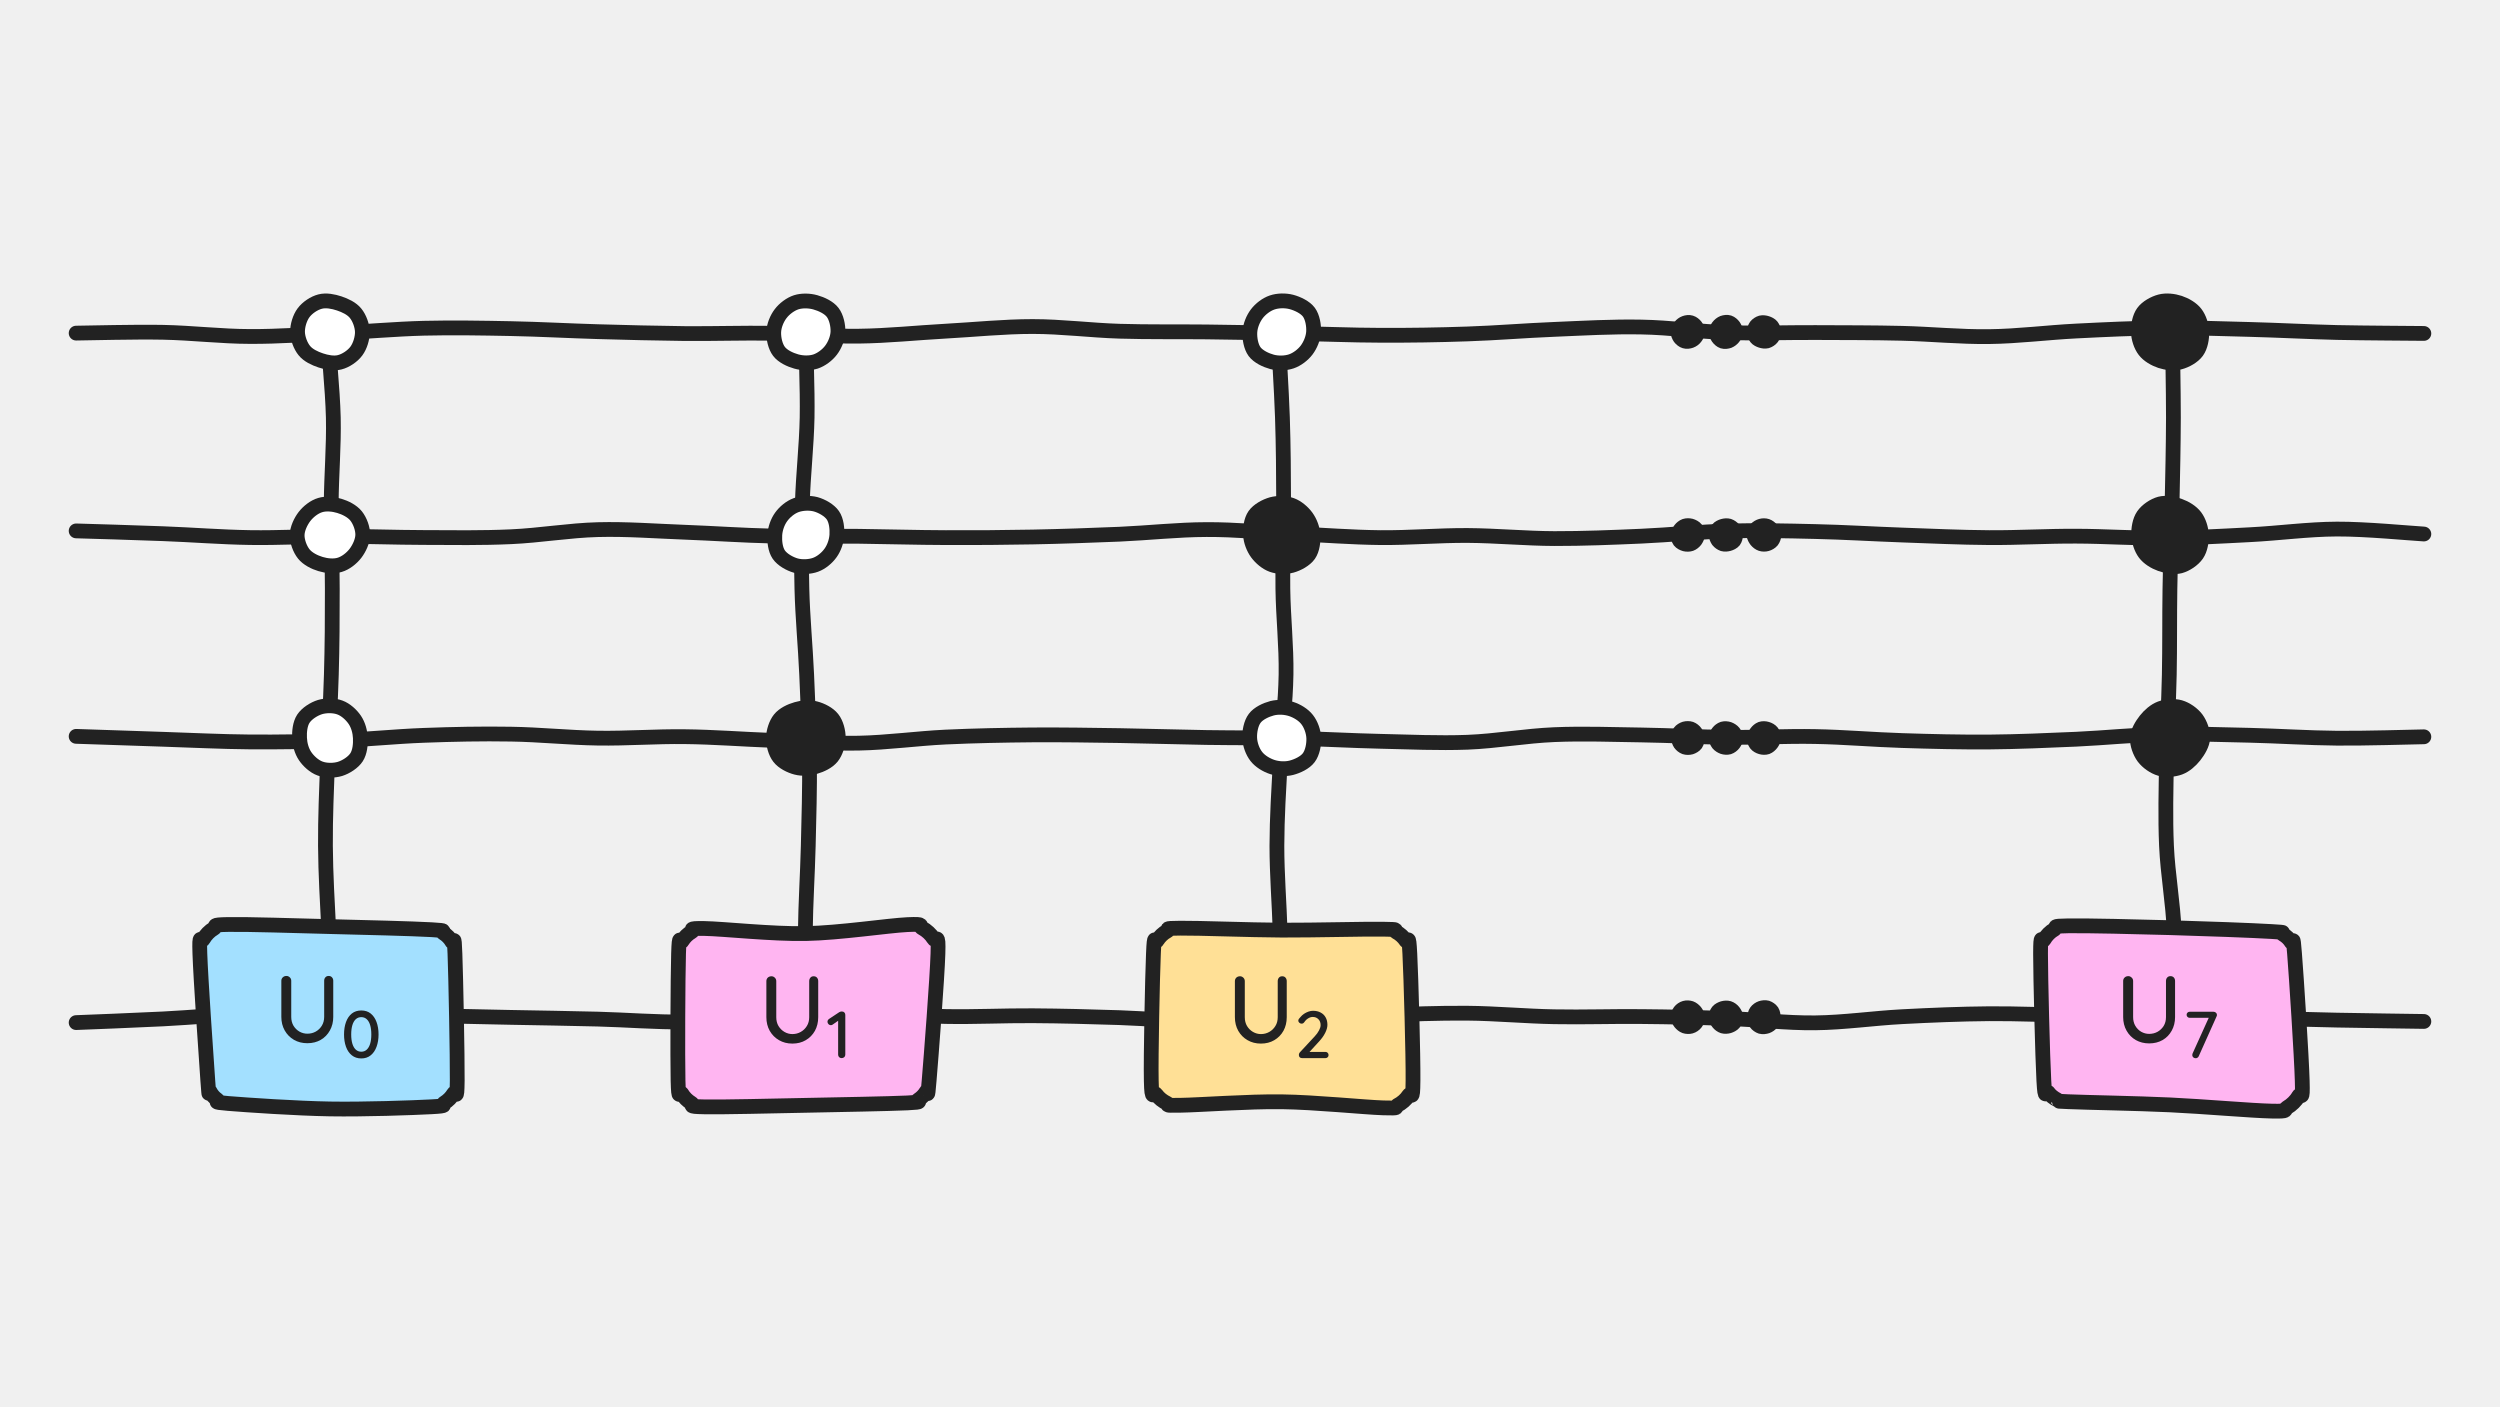
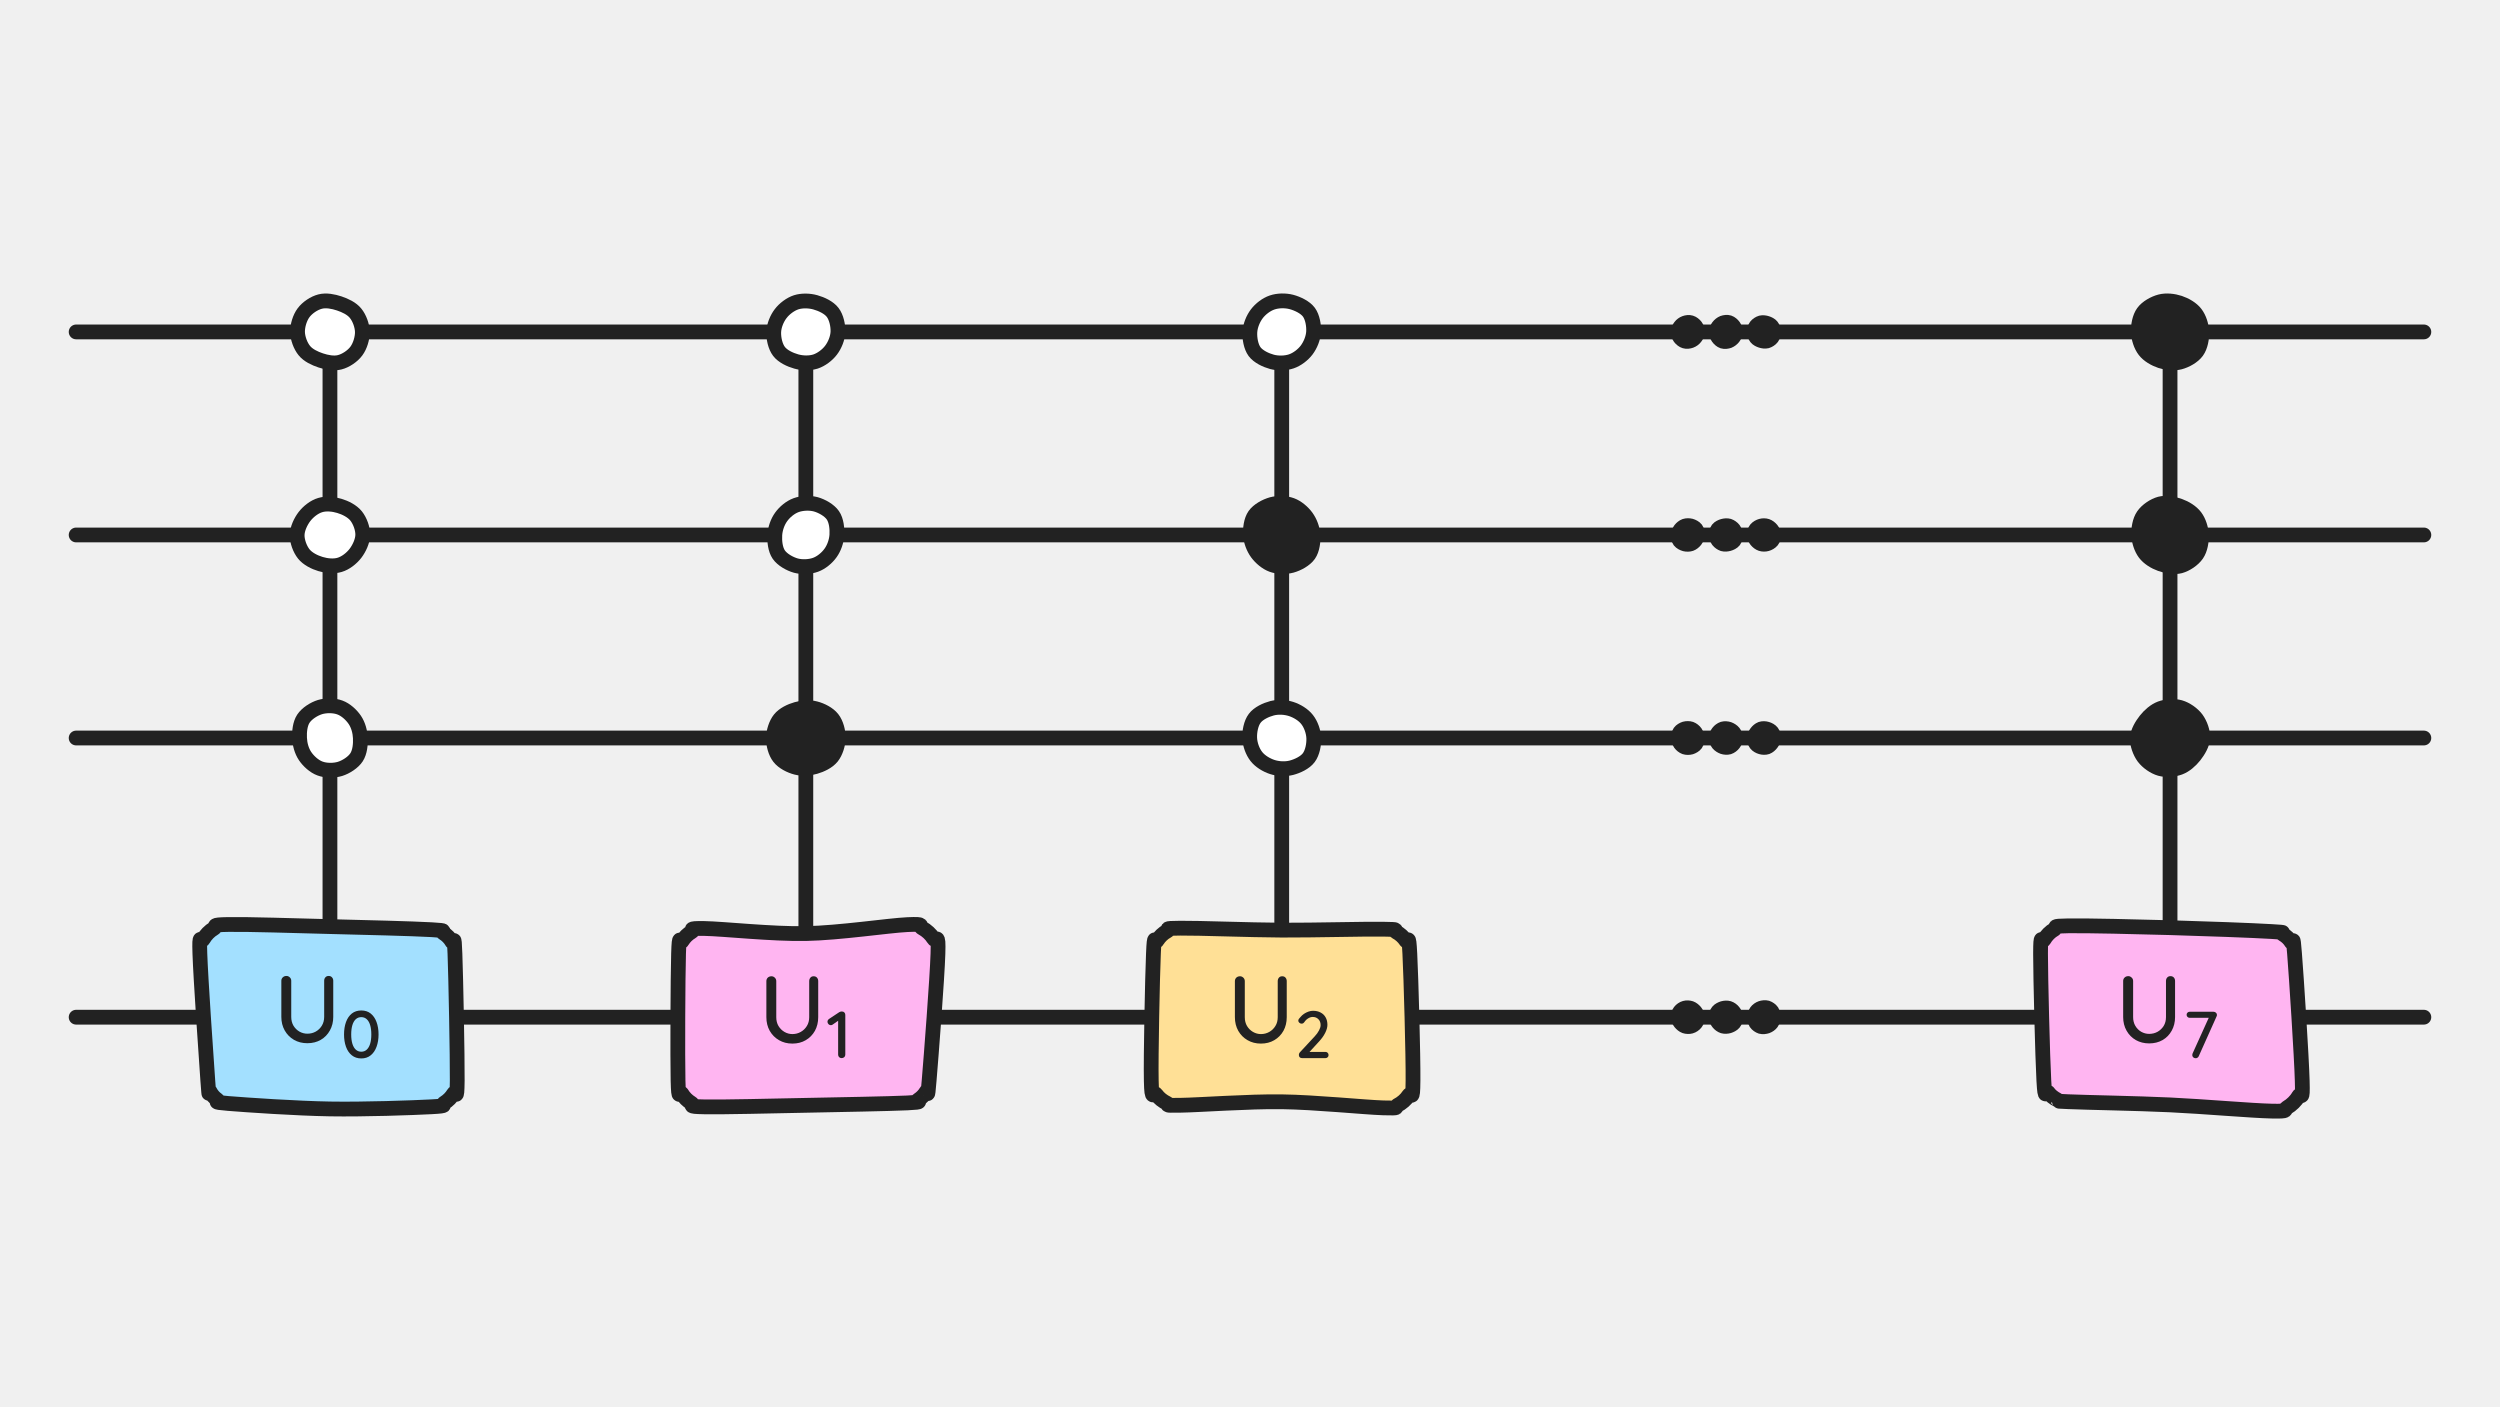
<svg xmlns="http://www.w3.org/2000/svg" viewBox="-12 -52.31 394 221.62" width="394" height="221.62">
  <g stroke-linecap="round" stroke-linejoin="round">
-     <path d="M0,0.19C2.28,0.17 9.14,-0.03 13.7,0.06C18.27,0.15 22.84,0.71 27.41,0.72C31.98,0.74 36.54,0.39 41.11,0.17C45.68,-0.04 50.25,-0.46 54.81,-0.58C59.38,-0.69 63.95,-0.61 68.52,-0.52C73.09,-0.43 77.65,-0.17 82.22,-0.04C86.79,0.09 91.36,0.21 95.93,0.26C100.49,0.3 105.06,0.14 109.63,0.21C114.2,0.28 118.77,0.73 123.33,0.67C127.9,0.62 132.47,0.13 137.04,-0.12C141.6,-0.37 146.17,-0.85 150.74,-0.85C155.31,-0.85 159.88,-0.25 164.44,-0.11C169.01,0.03 173.58,-0.05 178.15,0C182.72,0.06 187.28,0.14 191.85,0.23C196.42,0.32 200.99,0.52 205.56,0.53C210.12,0.55 214.69,0.48 219.26,0.32C223.83,0.17 228.4,-0.22 232.96,-0.4C237.53,-0.59 242.1,-0.86 246.67,-0.77C251.23,-0.69 255.8,-0.04 260.37,0.11C264.94,0.25 269.51,0.08 274.07,0.1C278.64,0.12 283.21,0.11 287.78,0.22C292.35,0.33 296.91,0.8 301.48,0.74C306.05,0.69 310.62,0.09 315.19,-0.14C319.75,-0.37 324.32,-0.59 328.89,-0.63C333.46,-0.68 338.02,-0.51 342.59,-0.39C347.16,-0.27 351.73,-0.02 356.3,0.09C360.86,0.19 367.72,0.21 370,0.24" fill="none" stroke="#222222" stroke-width="2.33" />
-     <path d="M0,31.36C2.28,31.43 9.14,31.62 13.7,31.8C18.27,31.97 22.84,32.34 27.41,32.41C31.98,32.48 36.54,32.21 41.11,32.21C45.68,32.21 50.25,32.39 54.81,32.4C59.38,32.42 63.95,32.49 68.52,32.28C73.09,32.08 77.65,31.28 82.22,31.16C86.79,31.04 91.36,31.4 95.93,31.57C100.49,31.74 105.06,32.07 109.63,32.17C114.2,32.28 118.77,32.17 123.33,32.21C127.9,32.26 132.47,32.41 137.04,32.42C141.6,32.44 146.17,32.41 150.74,32.32C155.31,32.23 159.88,32.07 164.44,31.88C169.01,31.68 173.58,31.16 178.15,31.15C182.72,31.13 187.28,31.59 191.85,31.8C196.42,32.01 200.99,32.37 205.56,32.42C210.12,32.46 214.69,32.06 219.26,32.08C223.83,32.11 228.4,32.55 232.96,32.57C237.53,32.58 242.1,32.39 246.67,32.19C251.23,31.99 255.8,31.5 260.37,31.37C264.94,31.25 269.51,31.35 274.07,31.46C278.64,31.56 283.21,31.85 287.78,32.01C292.35,32.17 296.91,32.39 301.48,32.42C306.05,32.45 310.62,32.17 315.19,32.19C319.75,32.2 324.32,32.53 328.89,32.49C333.46,32.46 338.02,32.2 342.59,31.96C347.16,31.73 351.73,31.09 356.3,31.07C360.86,31.05 367.72,31.72 370,31.85" fill="none" stroke="#222222" stroke-width="2.33" />
-     <path d="M0,63.74C2.28,63.82 9.14,64.06 13.7,64.2C18.27,64.35 22.84,64.58 27.41,64.62C31.98,64.65 36.54,64.58 41.11,64.41C45.68,64.23 50.25,63.75 54.81,63.58C59.38,63.41 63.95,63.31 68.52,63.39C73.09,63.46 77.65,63.95 82.22,64.02C86.79,64.09 91.36,63.73 95.93,63.79C100.49,63.84 105.06,64.2 109.63,64.37C114.2,64.54 118.77,64.89 123.33,64.81C127.9,64.72 132.47,64.07 137.04,63.85C141.6,63.64 146.17,63.55 150.74,63.51C155.31,63.48 159.88,63.55 164.44,63.62C169.01,63.69 173.58,63.85 178.15,63.92C182.72,63.99 187.28,63.95 191.85,64.05C196.42,64.15 200.99,64.42 205.56,64.52C210.12,64.62 214.69,64.84 219.26,64.67C223.83,64.49 228.4,63.66 232.96,63.47C237.53,63.28 242.1,63.45 246.67,63.52C251.23,63.59 255.8,63.85 260.37,63.89C264.94,63.94 269.51,63.68 274.07,63.77C278.64,63.85 283.21,64.26 287.78,64.4C292.35,64.55 296.91,64.66 301.48,64.63C306.05,64.59 310.62,64.39 315.19,64.19C319.75,63.98 324.32,63.5 328.89,63.4C333.46,63.3 338.02,63.47 342.59,63.57C347.16,63.68 351.73,63.99 356.3,64.03C360.86,64.07 367.72,63.85 370,63.81" fill="none" stroke="#222222" stroke-width="2.33" />
-     <path d="M0,108.85C2.28,108.76 9.14,108.5 13.7,108.27C18.27,108.04 22.84,107.58 27.41,107.47C31.98,107.36 36.54,107.58 41.11,107.63C45.68,107.68 50.25,107.69 54.81,107.76C59.38,107.82 63.95,107.94 68.52,108.03C73.09,108.12 77.65,108.18 82.22,108.3C86.79,108.42 91.36,108.8 95.93,108.75C100.49,108.69 105.06,108.22 109.63,107.97C114.2,107.72 118.77,107.26 123.33,107.25C127.9,107.24 132.47,107.81 137.04,107.89C141.6,107.98 146.17,107.74 150.74,107.77C155.31,107.8 159.88,107.92 164.44,108.07C169.01,108.23 173.58,108.66 178.15,108.71C182.72,108.76 187.28,108.53 191.85,108.36C196.42,108.19 200.99,107.85 205.56,107.69C210.12,107.52 214.69,107.33 219.26,107.37C223.83,107.41 228.4,107.85 232.96,107.93C237.53,108.02 242.1,107.85 246.67,107.9C251.23,107.94 255.8,108.04 260.37,108.21C264.94,108.37 269.51,108.94 274.07,108.89C278.64,108.84 283.21,108.16 287.78,107.92C292.35,107.68 296.91,107.49 301.48,107.45C306.05,107.42 310.62,107.64 315.19,107.7C319.75,107.76 324.32,107.74 328.89,107.8C333.46,107.87 338.02,108 342.59,108.11C347.16,108.22 351.73,108.37 356.3,108.46C360.86,108.55 367.72,108.63 370,108.67" fill="none" stroke="#222222" stroke-width="2.33" />
-     <path d="M39.57,0C39.73,2.25 40.42,9 40.53,13.5C40.63,18 40.23,22.5 40.2,27C40.18,31.5 40.37,36 40.37,40.5C40.38,45 40.35,49.5 40.22,54C40.1,58.5 39.78,63 39.63,67.5C39.47,72 39.26,76.5 39.29,81C39.32,85.5 39.6,90 39.82,94.5C40.04,99 40.48,105.75 40.61,108" fill="none" stroke="#222222" stroke-width="2.33" />
-     <path d="M114.95,0C114.99,2.25 115.28,9 115.2,13.5C115.11,18 114.58,22.5 114.45,27C114.31,31.5 114.26,36 114.38,40.5C114.49,45 114.93,49.5 115.13,54C115.33,58.5 115.54,63 115.58,67.5C115.62,72 115.49,76.5 115.38,81C115.27,85.5 114.97,90 114.92,94.5C114.87,99 115.05,105.75 115.07,108" fill="none" stroke="#222222" stroke-width="2.33" />
-     <path d="M189.4,0C189.52,2.25 189.96,9 190.11,13.5C190.26,18 190.29,22.5 190.3,27C190.31,31.5 190.11,36 190.18,40.5C190.24,45 190.75,49.5 190.68,54C190.61,58.5 190.02,63 189.78,67.5C189.54,72 189.25,76.5 189.24,81C189.24,85.5 189.61,90 189.75,94.5C189.9,99 190.06,105.75 190.12,108" fill="none" stroke="#222222" stroke-width="2.33" />
-     <path d="M330.36,0C330.39,2.25 330.53,9 330.53,13.5C330.52,18 330.41,22.5 330.32,27C330.23,31.5 330.05,36 329.98,40.5C329.91,45 329.97,49.5 329.88,54C329.79,58.5 329.51,63 329.44,67.5C329.37,72 329.24,76.5 329.44,81C329.64,85.5 330.48,90 330.65,94.5C330.81,99 330.48,105.75 330.45,108" fill="none" stroke="#222222" stroke-width="2.33" />
+     <path d="M0,0C2.28,0 9.14,0 13.7,0C18.27,0 22.84,0 27.41,0C31.98,0 36.54,0 41.11,0C45.68,0 50.25,0 54.81,0C59.38,0 63.95,0 68.52,0C73.09,0 77.65,0 82.22,0C86.79,0 91.36,0 95.93,0C100.49,0 105.06,0 109.63,0C114.2,0 118.77,0 123.33,0C127.9,0 132.47,0 137.04,0C141.6,0 146.17,0 150.74,0C155.31,0 159.88,0 164.44,0C169.01,0 173.58,0 178.15,0C182.72,0 187.28,0 191.85,0C196.42,0 200.99,0 205.56,0C210.12,0 214.69,0 219.26,0C223.83,0 228.4,0 232.96,0C237.53,0 242.1,0 246.67,0C251.23,0 255.8,0 260.37,0C264.94,0 269.51,0 274.07,0C278.64,0 283.21,0 287.78,0C292.35,0 296.91,0 301.48,0C306.05,0 310.62,0 315.19,0C319.75,0 324.32,0 328.89,0C333.46,0 338.02,0 342.59,0C347.16,0 351.73,0 356.3,0C360.86,0 367.72,0 370,0" fill="none" stroke="#222222" stroke-width="2.33" />
+     <path d="M0,32C2.28,32 9.14,32 13.7,32C18.27,32 22.84,32 27.41,32C31.98,32 36.54,32 41.11,32C45.68,32 50.25,32 54.81,32C59.38,32 63.95,32 68.52,32C73.09,32 77.65,32 82.22,32C86.79,32 91.36,32 95.93,32C100.49,32 105.06,32 109.63,32C114.2,32 118.77,32 123.33,32C127.9,32 132.47,32 137.04,32C141.6,32 146.17,32 150.74,32C155.31,32 159.88,32 164.44,32C169.01,32 173.58,32 178.15,32C182.72,32 187.28,32 191.85,32C196.42,32 200.99,32 205.56,32C210.12,32 214.69,32 219.26,32C223.83,32 228.4,32 232.96,32C237.53,32 242.1,32 246.67,32C251.23,32 255.8,32 260.37,32C264.94,32 269.51,32 274.07,32C278.64,32 283.21,32 287.78,32C292.35,32 296.91,32 301.48,32C306.05,32 310.62,32 315.19,32C319.75,32 324.32,32 328.89,32C333.46,32 338.02,32 342.59,32C347.16,32 351.73,32 356.3,32C360.86,32 367.72,32 370,32" fill="none" stroke="#222222" stroke-width="2.33" />
+     <path d="M0,64C2.28,64 9.14,64 13.7,64C18.27,64 22.84,64 27.41,64C31.98,64 36.54,64 41.11,64C45.68,64 50.25,64 54.81,64C59.38,64 63.95,64 68.52,64C73.09,64 77.65,64 82.22,64C86.79,64 91.36,64 95.93,64C100.49,64 105.06,64 109.63,64C114.2,64 118.77,64 123.33,64C127.9,64 132.47,64 137.04,64C141.6,64 146.17,64 150.74,64C155.31,64 159.88,64 164.44,64C169.01,64 173.58,64 178.15,64C182.72,64 187.28,64 191.85,64C196.42,64 200.99,64 205.56,64C210.12,64 214.69,64 219.26,64C223.83,64 228.4,64 232.96,64C237.53,64 242.1,64 246.67,64C251.23,64 255.8,64 260.37,64C264.94,64 269.51,64 274.07,64C278.64,64 283.21,64 287.78,64C292.35,64 296.91,64 301.48,64C306.05,64 310.62,64 315.19,64C319.75,64 324.32,64 328.89,64C333.46,64 338.02,64 342.59,64C347.16,64 351.73,64 356.3,64C360.86,64 367.72,64 370,64" fill="none" stroke="#222222" stroke-width="2.33" />
+     <path d="M0,108C2.28,108 9.14,108 13.7,108C18.27,108 22.84,108 27.41,108C31.98,108 36.54,108 41.11,108C45.68,108 50.25,108 54.81,108C59.38,108 63.95,108 68.52,108C73.09,108 77.65,108 82.22,108C86.79,108 91.36,108 95.93,108C100.49,108 105.06,108 109.63,108C114.2,108 118.77,108 123.33,108C127.9,108 132.47,108 137.04,108C141.6,108 146.17,108 150.74,108C155.31,108 159.88,108 164.44,108C169.01,108 173.58,108 178.15,108C182.72,108 187.28,108 191.85,108C196.42,108 200.99,108 205.56,108C210.12,108 214.69,108 219.26,108C223.83,108 228.4,108 232.96,108C237.53,108 242.1,108 246.67,108C251.23,108 255.8,108 260.37,108C264.94,108 269.51,108 274.07,108C278.64,108 283.21,108 287.78,108C292.35,108 296.91,108 301.48,108C306.05,108 310.62,108 315.19,108C319.75,108 324.32,108 328.89,108C333.46,108 338.02,108 342.59,108C347.16,108 351.73,108 356.3,108C360.86,108 367.72,108 370,108" fill="none" stroke="#222222" stroke-width="2.33" />
+     <path d="M40,0C40,2.25 40,9 40,13.5C40,18 40,22.5 40,27C40,31.5 40,36 40,40.5C40,45 40,49.5 40,54C40,58.5 40,63 40,67.5C40,72 40,76.5 40,81C40,85.5 40,90 40,94.5C40,99 40,105.75 40,108" fill="none" stroke="#222222" stroke-width="2.33" />
+     <path d="M115,0C115,2.25 115,9 115,13.5C115,18 115,22.5 115,27C115,31.5 115,36 115,40.5C115,45 115,49.5 115,54C115,58.5 115,63 115,67.5C115,72 115,76.5 115,81C115,85.5 115,90 115,94.5C115,99 115,105.75 115,108" fill="none" stroke="#222222" stroke-width="2.33" />
+     <path d="M190,0C190,2.25 190,9 190,13.5C190,18 190,22.5 190,27C190,31.5 190,36 190,40.5C190,45 190,49.5 190,54C190,58.5 190,63 190,67.5C190,72 190,76.5 190,81C190,85.5 190,90 190,94.5C190,99 190,105.75 190,108" fill="none" stroke="#222222" stroke-width="2.33" />
+     <path d="M330,0C330,2.25 330,9 330,13.5C330,18 330,22.5 330,27C330,31.5 330,36 330,40.5C330,45 330,49.5 330,54C330,58.5 330,63 330,67.5C330,72 330,76.5 330,81C330,85.5 330,90 330,94.5C330,99 330,105.75 330,108" fill="none" stroke="#222222" stroke-width="2.33" />
    <path d="M57.88,94.74C58.42,95.06 58.93,95.59 59.23,96.13C59.53,96.68 59.57,94.36 59.7,98C59.84,101.64 60.09,114.33 60.06,118C60.02,121.67 59.83,119.43 59.5,120.02C59.16,120.6 58.61,121.16 58.03,121.51C57.44,121.86 59,121.96 56,122.12C53,122.28 45.33,122.55 40,122.46C34.67,122.37 26.96,121.84 24,121.6C21.04,121.36 22.74,121.34 22.26,121.02C21.77,120.7 21.34,120.19 21.09,119.68C20.84,119.18 21.02,121.61 20.75,118C20.49,114.39 19.62,101.71 19.5,98C19.38,94.29 19.67,96.38 20.04,95.71C20.41,95.05 21.04,94.4 21.7,94.02C22.36,93.63 20.95,93.44 24,93.39C27.05,93.34 34.67,93.58 40,93.72C45.33,93.85 53.02,94.04 56,94.21C58.98,94.38 57.34,94.42 57.88,94.74Z" fill="#A3E0FF" stroke="#222222" stroke-width="2.33" />
    <path d="M133.34,93.95C134.03,94.32 134.71,94.94 135.13,95.62C135.54,96.29 135.94,94.27 135.82,98C135.71,101.73 134.74,114.38 134.43,118C134.13,121.62 134.26,119.22 133.98,119.72C133.69,120.22 133.23,120.71 132.74,121.01C132.24,121.3 133.96,121.36 131,121.51C128.04,121.65 120.33,121.78 115,121.89C109.67,121.99 102.01,122.19 99,122.13C95.99,122.08 97.55,121.89 96.96,121.54C96.37,121.19 95.81,120.64 95.46,120.04C95.11,119.45 94.95,121.67 94.86,118C94.78,114.33 94.83,101.67 94.94,98C95.05,94.33 95.18,96.57 95.52,95.99C95.86,95.41 96.42,94.87 97,94.54C97.58,94.21 96,93.98 99,94.02C102,94.07 109.67,94.92 115,94.82C120.33,94.72 127.94,93.56 131,93.41C134.06,93.27 132.65,93.58 133.34,93.95Z" fill="#FFB5F1" stroke="#222222" stroke-width="2.33" />
    <path d="M208,94.54C208.59,94.84 209.19,95.37 209.56,95.94C209.93,96.52 210,94.32 210.19,98C210.38,101.68 210.73,114.28 210.69,118C210.66,121.72 210.42,119.67 210.01,120.31C209.6,120.96 208.91,121.56 208.24,121.89C207.58,122.22 209.04,122.38 206,122.29C202.96,122.19 195.33,121.4 190,121.33C184.67,121.26 177.01,121.84 174,121.88C170.99,121.92 172.57,121.85 171.94,121.57C171.31,121.28 170.64,120.77 170.23,120.18C169.81,119.58 169.51,121.7 169.44,118C169.36,114.3 169.62,101.68 169.78,98C169.93,94.32 170.02,96.5 170.38,95.91C170.74,95.31 171.33,94.75 171.94,94.43C172.54,94.11 170.99,93.99 174,93.97C177.01,93.94 184.67,94.25 190,94.28C195.33,94.3 203,94.08 206,94.13C209,94.17 207.41,94.23 208,94.54Z" fill="#FFE096" stroke="#222222" stroke-width="2.33" />
    <path d="M347.78,94.92C348.3,95.21 348.81,95.69 349.11,96.2C349.42,96.71 349.34,94.37 349.62,98C349.91,101.63 350.73,114.26 350.83,118C350.94,121.74 350.65,119.75 350.25,120.45C349.85,121.16 349.15,121.84 348.45,122.24C347.74,122.63 349.07,122.87 346,122.8C342.93,122.74 335.33,122.07 330,121.82C324.67,121.57 316.96,121.45 314,121.32C311.04,121.18 312.79,121.27 312.25,121.03C311.72,120.78 311.15,120.35 310.8,119.85C310.44,119.34 310.31,121.64 310.11,118C309.91,114.36 309.59,101.7 309.59,98C309.6,94.3 309.78,96.42 310.15,95.78C310.51,95.13 311.13,94.51 311.78,94.15C312.42,93.79 310.96,93.64 314,93.6C317.04,93.56 324.67,93.74 330,93.89C335.33,94.04 343.04,94.32 346,94.5C348.96,94.67 347.26,94.64 347.78,94.92Z" fill="#FFB5F1" stroke="#222222" stroke-width="2.33" />
    <path d="M255.18,0.85C255,1.09 254.73,1.29 254.45,1.39C254.18,1.49 253.81,1.54 253.53,1.45C253.25,1.37 252.95,1.13 252.77,0.89C252.6,0.65 252.45,0.29 252.46,0C252.47,-0.29 252.64,-0.62 252.82,-0.85C253,-1.09 253.27,-1.29 253.55,-1.39C253.82,-1.49 254.19,-1.54 254.47,-1.45C254.75,-1.37 255.05,-1.13 255.23,-0.89C255.4,-0.65 255.55,-0.29 255.54,0C255.53,0.29 255.36,0.62 255.18,0.85Z" fill="#222222" stroke="#222222" stroke-width="2.33" />
    <path d="M261.18,0.85C261,1.09 260.73,1.3 260.46,1.41C260.18,1.51 259.8,1.56 259.52,1.47C259.24,1.38 258.96,1.13 258.78,0.88C258.61,0.64 258.47,0.29 258.48,0C258.49,-0.29 258.65,-0.62 258.82,-0.85C259,-1.09 259.27,-1.3 259.54,-1.41C259.82,-1.51 260.2,-1.56 260.48,-1.47C260.76,-1.38 261.04,-1.13 261.22,-0.88C261.39,-0.64 261.53,-0.29 261.52,0C261.51,0.29 261.35,0.62 261.18,0.85Z" fill="#222222" stroke="#222222" stroke-width="2.33" />
    <path d="M267.25,0.9C267.07,1.14 266.74,1.35 266.46,1.43C266.18,1.5 265.84,1.45 265.56,1.36C265.28,1.27 264.96,1.12 264.78,0.89C264.6,0.66 264.48,0.3 264.48,0C264.47,-0.3 264.58,-0.67 264.75,-0.9C264.93,-1.14 265.26,-1.35 265.54,-1.43C265.82,-1.5 266.16,-1.45 266.44,-1.36C266.72,-1.27 267.04,-1.12 267.22,-0.89C267.4,-0.66 267.52,-0.3 267.52,0C267.53,0.3 267.42,0.67 267.25,0.9Z" fill="#222222" stroke="#222222" stroke-width="2.33" />
    <path d="M255.17,32.85C254.99,33.08 254.73,33.3 254.45,33.4C254.18,33.49 253.83,33.49 253.54,33.42C253.25,33.34 252.9,33.16 252.72,32.93C252.54,32.69 252.46,32.3 252.48,32C252.5,31.7 252.66,31.39 252.83,31.15C253.01,30.92 253.27,30.7 253.55,30.6C253.82,30.51 254.17,30.51 254.46,30.58C254.75,30.66 255.1,30.84 255.28,31.07C255.46,31.31 255.54,31.7 255.52,32C255.5,32.3 255.34,32.61 255.17,32.85Z" fill="#222222" stroke="#222222" stroke-width="2.33" />
    <path d="M261.26,32.91C261.08,33.14 260.73,33.3 260.45,33.38C260.16,33.46 259.82,33.49 259.54,33.41C259.27,33.32 258.97,33.11 258.79,32.88C258.62,32.64 258.48,32.3 258.47,32C258.47,31.7 258.57,31.32 258.74,31.09C258.92,30.86 259.27,30.7 259.55,30.62C259.84,30.54 260.18,30.51 260.46,30.59C260.73,30.68 261.03,30.89 261.21,31.12C261.38,31.36 261.52,31.7 261.53,32C261.53,32.3 261.43,32.68 261.26,32.91Z" fill="#222222" stroke="#222222" stroke-width="2.33" />
    <path d="M267.25,32.91C267.06,33.14 266.74,33.32 266.45,33.4C266.17,33.48 265.82,33.48 265.55,33.39C265.28,33.3 265.01,33.09 264.82,32.86C264.64,32.62 264.44,32.29 264.43,32C264.42,31.71 264.57,31.33 264.75,31.09C264.94,30.86 265.26,30.68 265.55,30.6C265.83,30.52 266.18,30.52 266.45,30.61C266.72,30.7 266.99,30.91 267.18,31.14C267.36,31.38 267.56,31.71 267.57,32C267.58,32.29 267.43,32.67 267.25,32.91Z" fill="#222222" stroke="#222222" stroke-width="2.33" />
    <path d="M255.26,64.92C255.09,65.16 254.75,65.35 254.47,65.44C254.18,65.52 253.81,65.52 253.54,65.43C253.26,65.33 252.98,65.1 252.81,64.86C252.65,64.62 252.55,64.3 252.54,64C252.53,63.7 252.57,63.32 252.74,63.08C252.91,62.84 253.25,62.65 253.53,62.56C253.82,62.48 254.19,62.48 254.46,62.57C254.74,62.67 255.02,62.9 255.19,63.14C255.35,63.38 255.45,63.7 255.46,64C255.47,64.3 255.43,64.68 255.26,64.92Z" fill="#222222" stroke="#222222" stroke-width="2.33" />
    <path d="M261.21,64.88C261.03,65.12 260.74,65.34 260.46,65.43C260.19,65.51 259.83,65.48 259.55,65.39C259.27,65.29 258.98,65.11 258.79,64.88C258.61,64.64 258.45,64.29 258.45,64C258.44,63.71 258.61,63.36 258.79,63.12C258.97,62.88 259.26,62.66 259.54,62.57C259.81,62.49 260.17,62.52 260.45,62.61C260.73,62.71 261.02,62.89 261.21,63.12C261.39,63.36 261.55,63.71 261.55,64C261.56,64.29 261.39,64.64 261.21,64.88Z" fill="#222222" stroke="#222222" stroke-width="2.33" />
    <path d="M267.17,64.85C266.99,65.09 266.73,65.32 266.46,65.42C266.19,65.51 265.83,65.5 265.54,65.41C265.25,65.33 264.92,65.15 264.74,64.91C264.56,64.68 264.47,64.29 264.48,64C264.49,63.71 264.65,63.39 264.83,63.15C265.01,62.91 265.27,62.68 265.54,62.58C265.81,62.49 266.17,62.5 266.46,62.59C266.75,62.67 267.08,62.85 267.26,63.09C267.44,63.32 267.53,63.71 267.52,64C267.51,64.29 267.35,64.61 267.17,64.85Z" fill="#222222" stroke="#222222" stroke-width="2.33" />
    <path d="M255.24,108.9C255.06,109.14 254.75,109.35 254.46,109.43C254.18,109.51 253.82,109.49 253.55,109.4C253.27,109.3 253.02,109.08 252.83,108.85C252.65,108.61 252.46,108.29 252.45,108C252.44,107.71 252.58,107.34 252.76,107.1C252.94,106.86 253.25,106.65 253.54,106.57C253.82,106.49 254.18,106.51 254.45,106.6C254.73,106.7 254.98,106.92 255.17,107.15C255.35,107.39 255.54,107.71 255.55,108C255.56,108.29 255.42,108.66 255.24,108.9Z" fill="#222222" stroke="#222222" stroke-width="2.33" />
    <path d="M261.25,108.91C261.06,109.14 260.73,109.29 260.45,109.38C260.16,109.46 259.82,109.48 259.55,109.4C259.27,109.31 258.99,109.1 258.81,108.87C258.62,108.63 258.45,108.3 258.44,108C258.43,107.7 258.56,107.32 258.75,107.09C258.94,106.86 259.27,106.71 259.55,106.62C259.84,106.54 260.18,106.52 260.45,106.6C260.73,106.69 261.01,106.9 261.19,107.13C261.38,107.37 261.55,107.7 261.56,108C261.57,108.3 261.44,108.68 261.25,108.91Z" fill="#222222" stroke="#222222" stroke-width="2.33" />
    <path d="M267.2,108.87C267.03,109.11 266.74,109.31 266.46,109.41C266.18,109.5 265.81,109.55 265.52,109.47C265.24,109.38 264.91,109.15 264.75,108.91C264.59,108.66 264.54,108.3 264.55,108C264.56,107.7 264.63,107.36 264.8,107.13C264.97,106.89 265.26,106.69 265.54,106.59C265.82,106.5 266.19,106.45 266.48,106.53C266.76,106.62 267.09,106.85 267.25,107.09C267.41,107.34 267.46,107.7 267.45,108C267.44,108.3 267.37,108.64 267.2,108.87Z" fill="#222222" stroke="#222222" stroke-width="2.33" />
    <path d="M44.16,3.02C43.57,3.82 42.49,4.54 41.55,4.78C40.62,5.03 39.47,4.8 38.54,4.49C37.61,4.18 36.56,3.69 35.96,2.94C35.35,2.19 34.91,0.99 34.89,0C34.88,-0.99 35.25,-2.23 35.84,-3.02C36.43,-3.82 37.51,-4.54 38.45,-4.78C39.38,-5.03 40.53,-4.8 41.46,-4.49C42.39,-4.18 43.44,-3.69 44.04,-2.94C44.65,-2.19 45.09,-0.99 45.11,0C45.12,0.99 44.75,2.23 44.16,3.02Z" fill="#FFFFFF" stroke="#222222" stroke-width="2.33" />
    <path d="M44.01,34.91C43.4,35.7 42.45,36.44 41.53,36.71C40.62,36.99 39.45,36.87 38.51,36.58C37.57,36.3 36.49,35.76 35.88,35C35.26,34.23 34.81,32.98 34.83,32C34.85,31.02 35.39,29.87 35.99,29.09C36.6,28.3 37.55,27.56 38.47,27.29C39.38,27.01 40.55,27.13 41.49,27.42C42.43,27.7 43.51,28.24 44.12,29C44.74,29.77 45.19,31.02 45.17,32C45.15,32.98 44.61,34.13 44.01,34.91Z" fill="#FFFFFF" stroke="#222222" stroke-width="2.33" />
    <path d="M44.19,67.04C43.65,67.86 42.54,68.57 41.58,68.87C40.62,69.16 39.35,69.15 38.44,68.81C37.52,68.48 36.62,67.65 36.08,66.85C35.54,66.05 35.25,64.98 35.21,64C35.16,63.02 35.28,61.77 35.81,60.96C36.35,60.14 37.46,59.43 38.42,59.13C39.38,58.84 40.65,58.85 41.56,59.19C42.48,59.52 43.38,60.35 43.92,61.15C44.46,61.95 44.75,63.02 44.79,64C44.84,64.98 44.72,66.23 44.19,67.04Z" fill="#FFFFFF" stroke="#222222" stroke-width="2.33" />
    <path d="M118.97,2.88C118.38,3.66 117.43,4.37 116.52,4.67C115.6,4.96 114.44,4.93 113.49,4.66C112.53,4.39 111.36,3.85 110.77,3.07C110.18,2.3 109.9,0.99 109.94,0C109.98,-0.99 110.44,-2.11 111.03,-2.88C111.62,-3.66 112.57,-4.37 113.48,-4.67C114.4,-4.96 115.56,-4.93 116.51,-4.66C117.47,-4.39 118.64,-3.85 119.23,-3.07C119.82,-2.3 120.1,-0.99 120.06,0C120.02,0.99 119.56,2.11 118.97,2.88Z" fill="#FFFFFF" stroke="#222222" stroke-width="2.33" />
    <path d="M118.9,34.83C118.34,35.62 117.44,36.37 116.53,36.7C115.62,37.03 114.4,37.09 113.43,36.83C112.47,36.56 111.29,35.9 110.74,35.1C110.18,34.29 110.05,32.99 110.11,32C110.17,31.01 110.54,29.95 111.1,29.17C111.66,28.38 112.56,27.63 113.47,27.3C114.38,26.97 115.6,26.91 116.57,27.17C117.53,27.44 118.71,28.1 119.26,28.9C119.82,29.71 119.95,31.01 119.89,32C119.83,32.99 119.46,34.05 118.9,34.83Z" fill="#FFFFFF" stroke="#222222" stroke-width="2.33" />
    <path d="M119.11,66.98C118.5,67.74 117.41,68.25 116.47,68.52C115.53,68.8 114.44,68.88 113.49,68.63C112.55,68.39 111.41,67.82 110.81,67.05C110.2,66.28 109.88,65.01 109.89,64C109.91,62.99 110.29,61.77 110.89,61.02C111.5,60.26 112.59,59.75 113.53,59.48C114.47,59.2 115.56,59.12 116.51,59.37C117.45,59.61 118.59,60.18 119.19,60.95C119.8,61.72 120.12,62.99 120.11,64C120.09,65.01 119.71,66.23 119.11,66.98Z" fill="#222222" stroke="#222222" stroke-width="2.33" />
    <path d="M193.93,2.85C193.34,3.63 192.42,4.33 191.51,4.64C190.6,4.95 189.43,4.97 188.47,4.72C187.5,4.46 186.3,3.89 185.72,3.11C185.14,2.32 184.92,0.99 184.98,0C185.04,-0.99 185.49,-2.08 186.07,-2.85C186.66,-3.63 187.58,-4.33 188.49,-4.64C189.4,-4.95 190.57,-4.97 191.53,-4.72C192.5,-4.46 193.7,-3.89 194.28,-3.11C194.86,-2.32 195.08,-0.99 195.02,0C194.96,0.99 194.51,2.08 193.93,2.85Z" fill="#FFFFFF" stroke="#222222" stroke-width="2.33" />
    <path d="M194.27,35.1C193.71,35.9 192.53,36.54 191.56,36.81C190.6,37.07 189.38,37.03 188.47,36.7C187.57,36.37 186.68,35.61 186.11,34.83C185.54,34.04 185.14,32.99 185.08,32C185.01,31.01 185.17,29.7 185.73,28.9C186.29,28.1 187.47,27.46 188.44,27.19C189.4,26.93 190.62,26.97 191.53,27.3C192.43,27.63 193.32,28.39 193.89,29.17C194.46,29.96 194.86,31.01 194.92,32C194.99,32.99 194.83,34.3 194.27,35.1Z" fill="#222222" stroke="#222222" stroke-width="2.33" />
    <path d="M194.26,67.1C193.68,67.88 192.48,68.44 191.52,68.69C190.56,68.93 189.44,68.87 188.51,68.57C187.59,68.27 186.59,67.67 186,66.91C185.4,66.15 184.99,65 184.95,64C184.91,63 185.15,61.68 185.74,60.9C186.32,60.12 187.52,59.56 188.48,59.31C189.44,59.07 190.56,59.13 191.49,59.43C192.41,59.73 193.41,60.33 194,61.09C194.6,61.85 195.01,63 195.05,64C195.09,65 194.85,66.32 194.26,67.1Z" fill="#FFFFFF" stroke="#222222" stroke-width="2.33" />
    <path d="M334.23,3.08C333.66,3.87 332.5,4.51 331.55,4.76C330.59,5.01 329.44,4.87 328.52,4.57C327.59,4.26 326.57,3.68 325.99,2.92C325.4,2.16 325.04,1 325,0C324.97,-1 325.19,-2.28 325.77,-3.08C326.34,-3.87 327.5,-4.51 328.45,-4.76C329.41,-5.01 330.56,-4.87 331.48,-4.57C332.41,-4.26 333.43,-3.68 334.01,-2.92C334.6,-2.16 334.96,-1 335,0C335.03,1 334.81,2.28 334.23,3.08Z" fill="#222222" stroke="#222222" stroke-width="2.33" />
    <path d="M334.22,35.06C333.66,35.88 332.54,36.63 331.59,36.89C330.64,37.14 329.44,36.9 328.51,36.57C327.59,36.24 326.61,35.65 326.03,34.88C325.46,34.12 325.1,32.99 325.06,32C325.02,31.01 325.22,29.75 325.78,28.94C326.34,28.12 327.46,27.37 328.41,27.11C329.36,26.86 330.56,27.1 331.49,27.43C332.41,27.76 333.39,28.35 333.97,29.12C334.54,29.88 334.9,31.01 334.94,32C334.98,32.99 334.78,34.25 334.22,35.06Z" fill="#222222" stroke="#222222" stroke-width="2.33" />
    <path d="M333.85,66.8C333.24,67.57 332.41,68.31 331.51,68.65C330.61,68.98 329.38,69.09 328.43,68.82C327.49,68.55 326.44,67.82 325.84,67.02C325.25,66.22 324.8,64.97 324.85,64C324.9,63.03 325.54,61.98 326.15,61.2C326.76,60.43 327.59,59.69 328.49,59.35C329.39,59.02 330.62,58.91 331.57,59.18C332.51,59.45 333.56,60.18 334.16,60.98C334.75,61.78 335.2,63.03 335.15,64C335.1,64.97 334.46,66.02 333.85,66.8Z" fill="#222222" stroke="#222222" stroke-width="2.33" />
    <path d="M39.8,101.5Q40.13,101.5 40.32,101.72Q40.52,101.93 40.52,102.26L40.52,107.95Q40.52,109.15 39.99,110.09Q39.47,111.04 38.55,111.57Q37.64,112.1 36.44,112.1Q35.25,112.1 34.33,111.57Q33.41,111.04 32.87,110.09Q32.34,109.15 32.34,107.95L32.34,102.26Q32.34,101.93 32.57,101.72Q32.79,101.5 33.15,101.5Q33.44,101.5 33.67,101.72Q33.9,101.93 33.9,102.26L33.9,107.95Q33.9,108.74 34.25,109.34Q34.61,109.93 35.19,110.27Q35.78,110.6 36.44,110.6Q37.16,110.6 37.76,110.27Q38.36,109.93 38.72,109.34Q39.09,108.74 39.09,107.95L39.09,102.26Q39.09,101.93 39.28,101.72Q39.47,101.5 39.8,101.5ZM44.94,114.5Q44.06,114.5 43.45,114.01Q42.84,113.52 42.53,112.67Q42.22,111.81 42.22,110.72Q42.22,109.62 42.53,108.76Q42.84,107.91 43.45,107.42Q44.06,106.94 44.94,106.94Q45.82,106.94 46.42,107.42Q47.03,107.91 47.34,108.76Q47.66,109.62 47.66,110.72Q47.66,111.81 47.34,112.67Q47.03,113.52 46.42,114.01Q45.82,114.5 44.94,114.5ZM44.94,113.44Q45.43,113.44 45.78,113.13Q46.14,112.81 46.33,112.2Q46.52,111.59 46.52,110.72Q46.52,109.84 46.33,109.23Q46.14,108.62 45.78,108.3Q45.43,107.99 44.94,107.99Q44.45,107.99 44.09,108.3Q43.73,108.62 43.54,109.23Q43.35,109.84 43.35,110.72Q43.35,111.59 43.54,112.2Q43.73,112.81 44.09,113.13Q44.45,113.44 44.94,113.44Z" fill="#222222" stroke="none" />
    <path d="M116.23,101.55Q116.57,101.55 116.76,101.77Q116.95,101.99 116.95,102.32L116.95,108Q116.95,109.2 116.43,110.15Q115.9,111.09 114.99,111.62Q114.08,112.16 112.88,112.16Q111.69,112.16 110.77,111.62Q109.85,111.09 109.31,110.15Q108.78,109.2 108.78,108L108.78,102.32Q108.78,101.99 109,101.77Q109.23,101.55 109.59,101.55Q109.88,101.55 110.11,101.77Q110.34,101.99 110.34,102.32L110.34,108Q110.34,108.8 110.69,109.39Q111.05,109.98 111.63,110.32Q112.22,110.66 112.88,110.66Q113.6,110.66 114.2,110.32Q114.8,109.98 115.16,109.39Q115.53,108.8 115.53,108L115.53,102.32Q115.53,101.99 115.72,101.77Q115.9,101.55 116.23,101.55ZM120.64,114.45Q120.4,114.45 120.24,114.29Q120.09,114.14 120.09,113.91L120.09,108.28L120.22,108.47L119.25,109.15Q119.12,109.26 118.94,109.26Q118.73,109.26 118.57,109.1Q118.41,108.93 118.41,108.72Q118.41,108.44 118.68,108.26L120.28,107.2Q120.37,107.14 120.48,107.12Q120.59,107.1 120.68,107.1Q120.93,107.1 121.07,107.25Q121.22,107.4 121.22,107.63L121.22,113.91Q121.22,114.14 121.06,114.29Q120.89,114.45 120.64,114.45Z" fill="#222222" stroke="none" />
    <path d="M190.08,101.55Q190.41,101.55 190.6,101.77Q190.79,101.99 190.79,102.32L190.79,108Q190.79,109.2 190.27,110.15Q189.74,111.09 188.83,111.62Q187.92,112.16 186.72,112.16Q185.53,112.16 184.61,111.62Q183.69,111.09 183.15,110.15Q182.62,109.2 182.62,108L182.62,102.32Q182.62,101.99 182.84,101.77Q183.07,101.55 183.43,101.55Q183.72,101.55 183.95,101.77Q184.18,101.99 184.18,102.32L184.18,108Q184.18,108.8 184.53,109.39Q184.89,109.98 185.47,110.32Q186.06,110.66 186.72,110.66Q187.44,110.66 188.04,110.32Q188.64,109.98 189,109.39Q189.37,108.8 189.37,108L189.37,102.32Q189.37,101.99 189.56,101.77Q189.74,101.55 190.08,101.55ZM196.89,113.47Q197.1,113.47 197.24,113.61Q197.38,113.76 197.38,113.97Q197.38,114.18 197.24,114.31Q197.1,114.45 196.89,114.45L193.2,114.45Q192.97,114.45 192.83,114.31Q192.7,114.18 192.7,113.94Q192.7,113.73 192.84,113.56L195.19,111.03Q195.64,110.55 195.88,110.08Q196.13,109.61 196.13,109.25Q196.13,108.67 195.78,108.32Q195.44,107.96 194.87,107.96Q194.63,107.96 194.38,108.07Q194.14,108.18 193.92,108.36Q193.71,108.55 193.55,108.79Q193.44,108.93 193.34,108.98Q193.23,109.02 193.14,109.02Q192.94,109.02 192.78,108.88Q192.61,108.73 192.61,108.55Q192.61,108.4 192.71,108.26Q192.8,108.13 192.95,107.98Q193.18,107.7 193.51,107.47Q193.84,107.25 194.21,107.12Q194.58,106.99 194.93,106.99Q195.63,106.99 196.14,107.27Q196.65,107.54 196.92,108.03Q197.2,108.52 197.2,109.2Q197.2,109.77 196.86,110.45Q196.52,111.14 195.91,111.8L194.28,113.58L194.17,113.47L196.89,113.47Z" fill="#222222" stroke="none" />
    <path d="M330.07,101.53Q330.4,101.53 330.6,101.75Q330.79,101.96 330.79,102.3L330.79,107.98Q330.79,109.18 330.26,110.13Q329.74,111.07 328.83,111.6Q327.91,112.13 326.71,112.13Q325.53,112.13 324.6,111.6Q323.68,111.07 323.15,110.13Q322.61,109.18 322.61,107.98L322.61,102.3Q322.61,101.96 322.84,101.75Q323.06,101.53 323.43,101.53Q323.71,101.53 323.94,101.75Q324.18,101.96 324.18,102.3L324.18,107.98Q324.18,108.78 324.53,109.37Q324.88,109.96 325.46,110.3Q326.05,110.63 326.71,110.63Q327.43,110.63 328.03,110.3Q328.63,109.96 329,109.37Q329.36,108.78 329.36,107.98L329.36,102.3Q329.36,101.96 329.55,101.75Q329.74,101.53 330.07,101.53ZM334.05,114.47Q333.83,114.47 333.66,114.33Q333.5,114.18 333.5,113.96Q333.5,113.85 333.55,113.72L336.2,107.87L336.32,108.1L333.1,108.1Q332.89,108.1 332.75,107.96Q332.61,107.82 332.61,107.61Q332.61,107.41 332.75,107.28Q332.89,107.14 333.1,107.14L336.83,107.14Q337.06,107.14 337.22,107.28Q337.39,107.42 337.39,107.64Q337.39,107.77 337.33,107.88L334.53,114.13Q334.47,114.29 334.33,114.38Q334.19,114.47 334.05,114.47Z" fill="#222222" stroke="none" />
  </g>
</svg>
